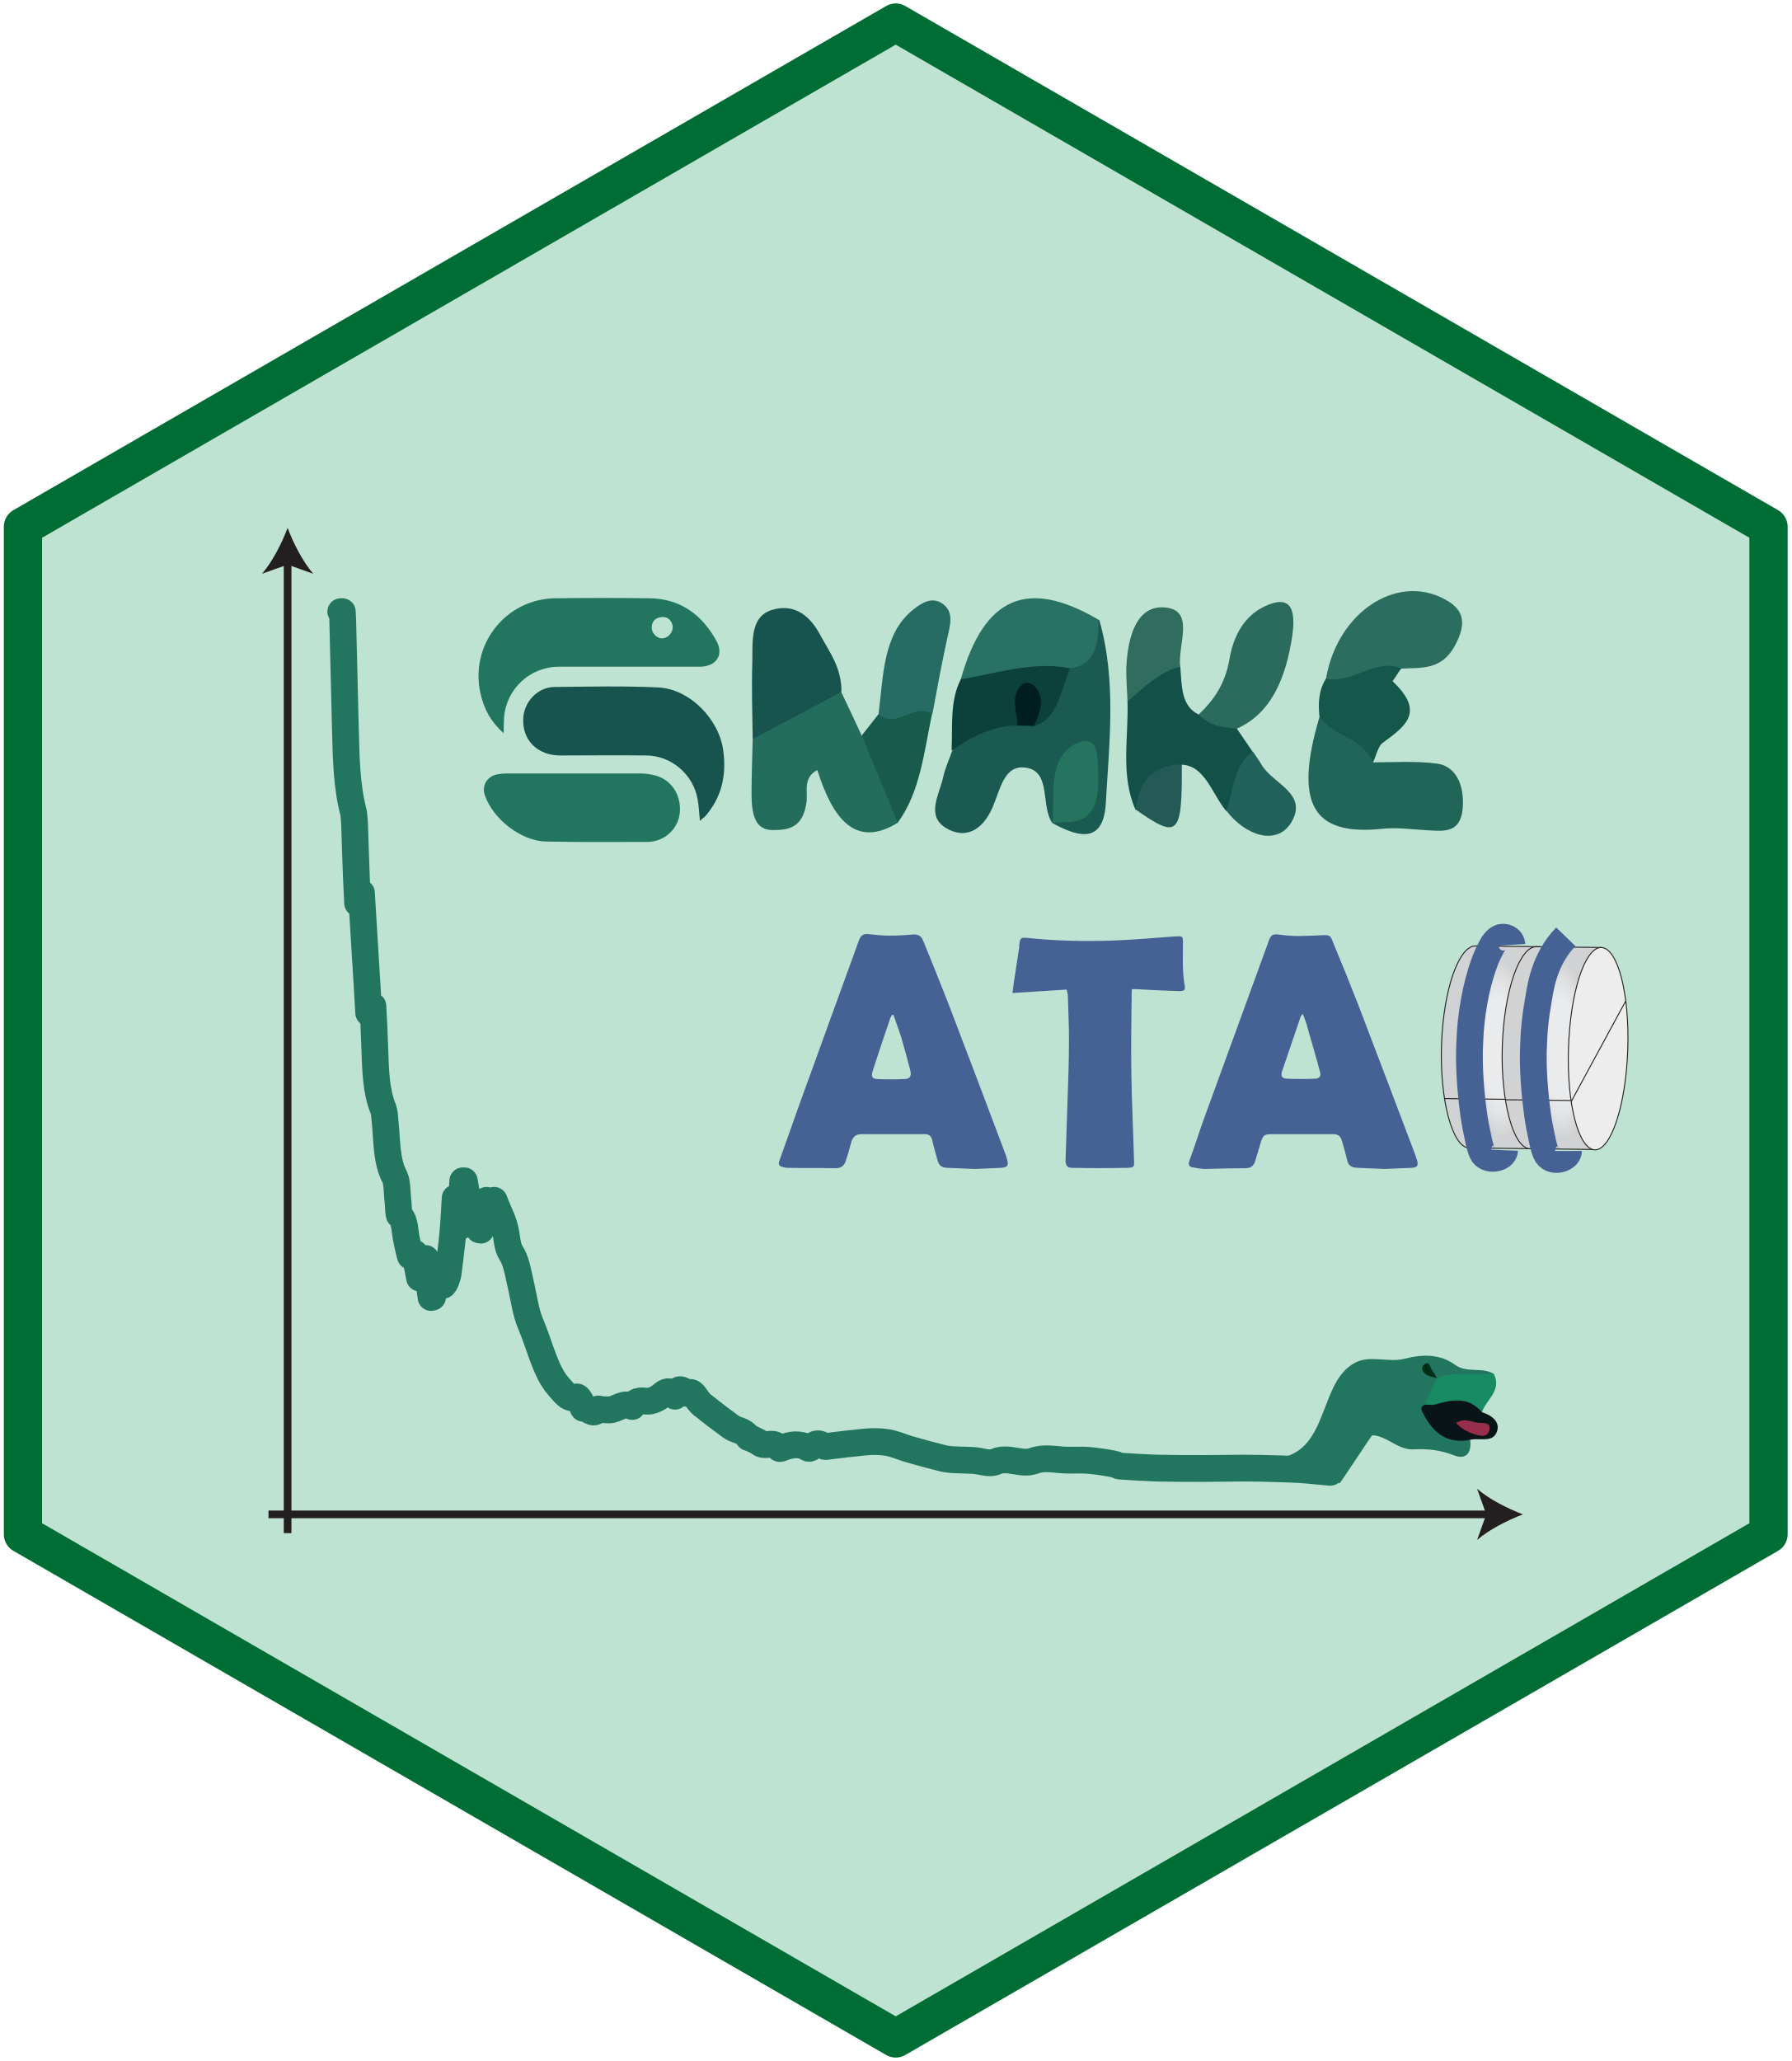
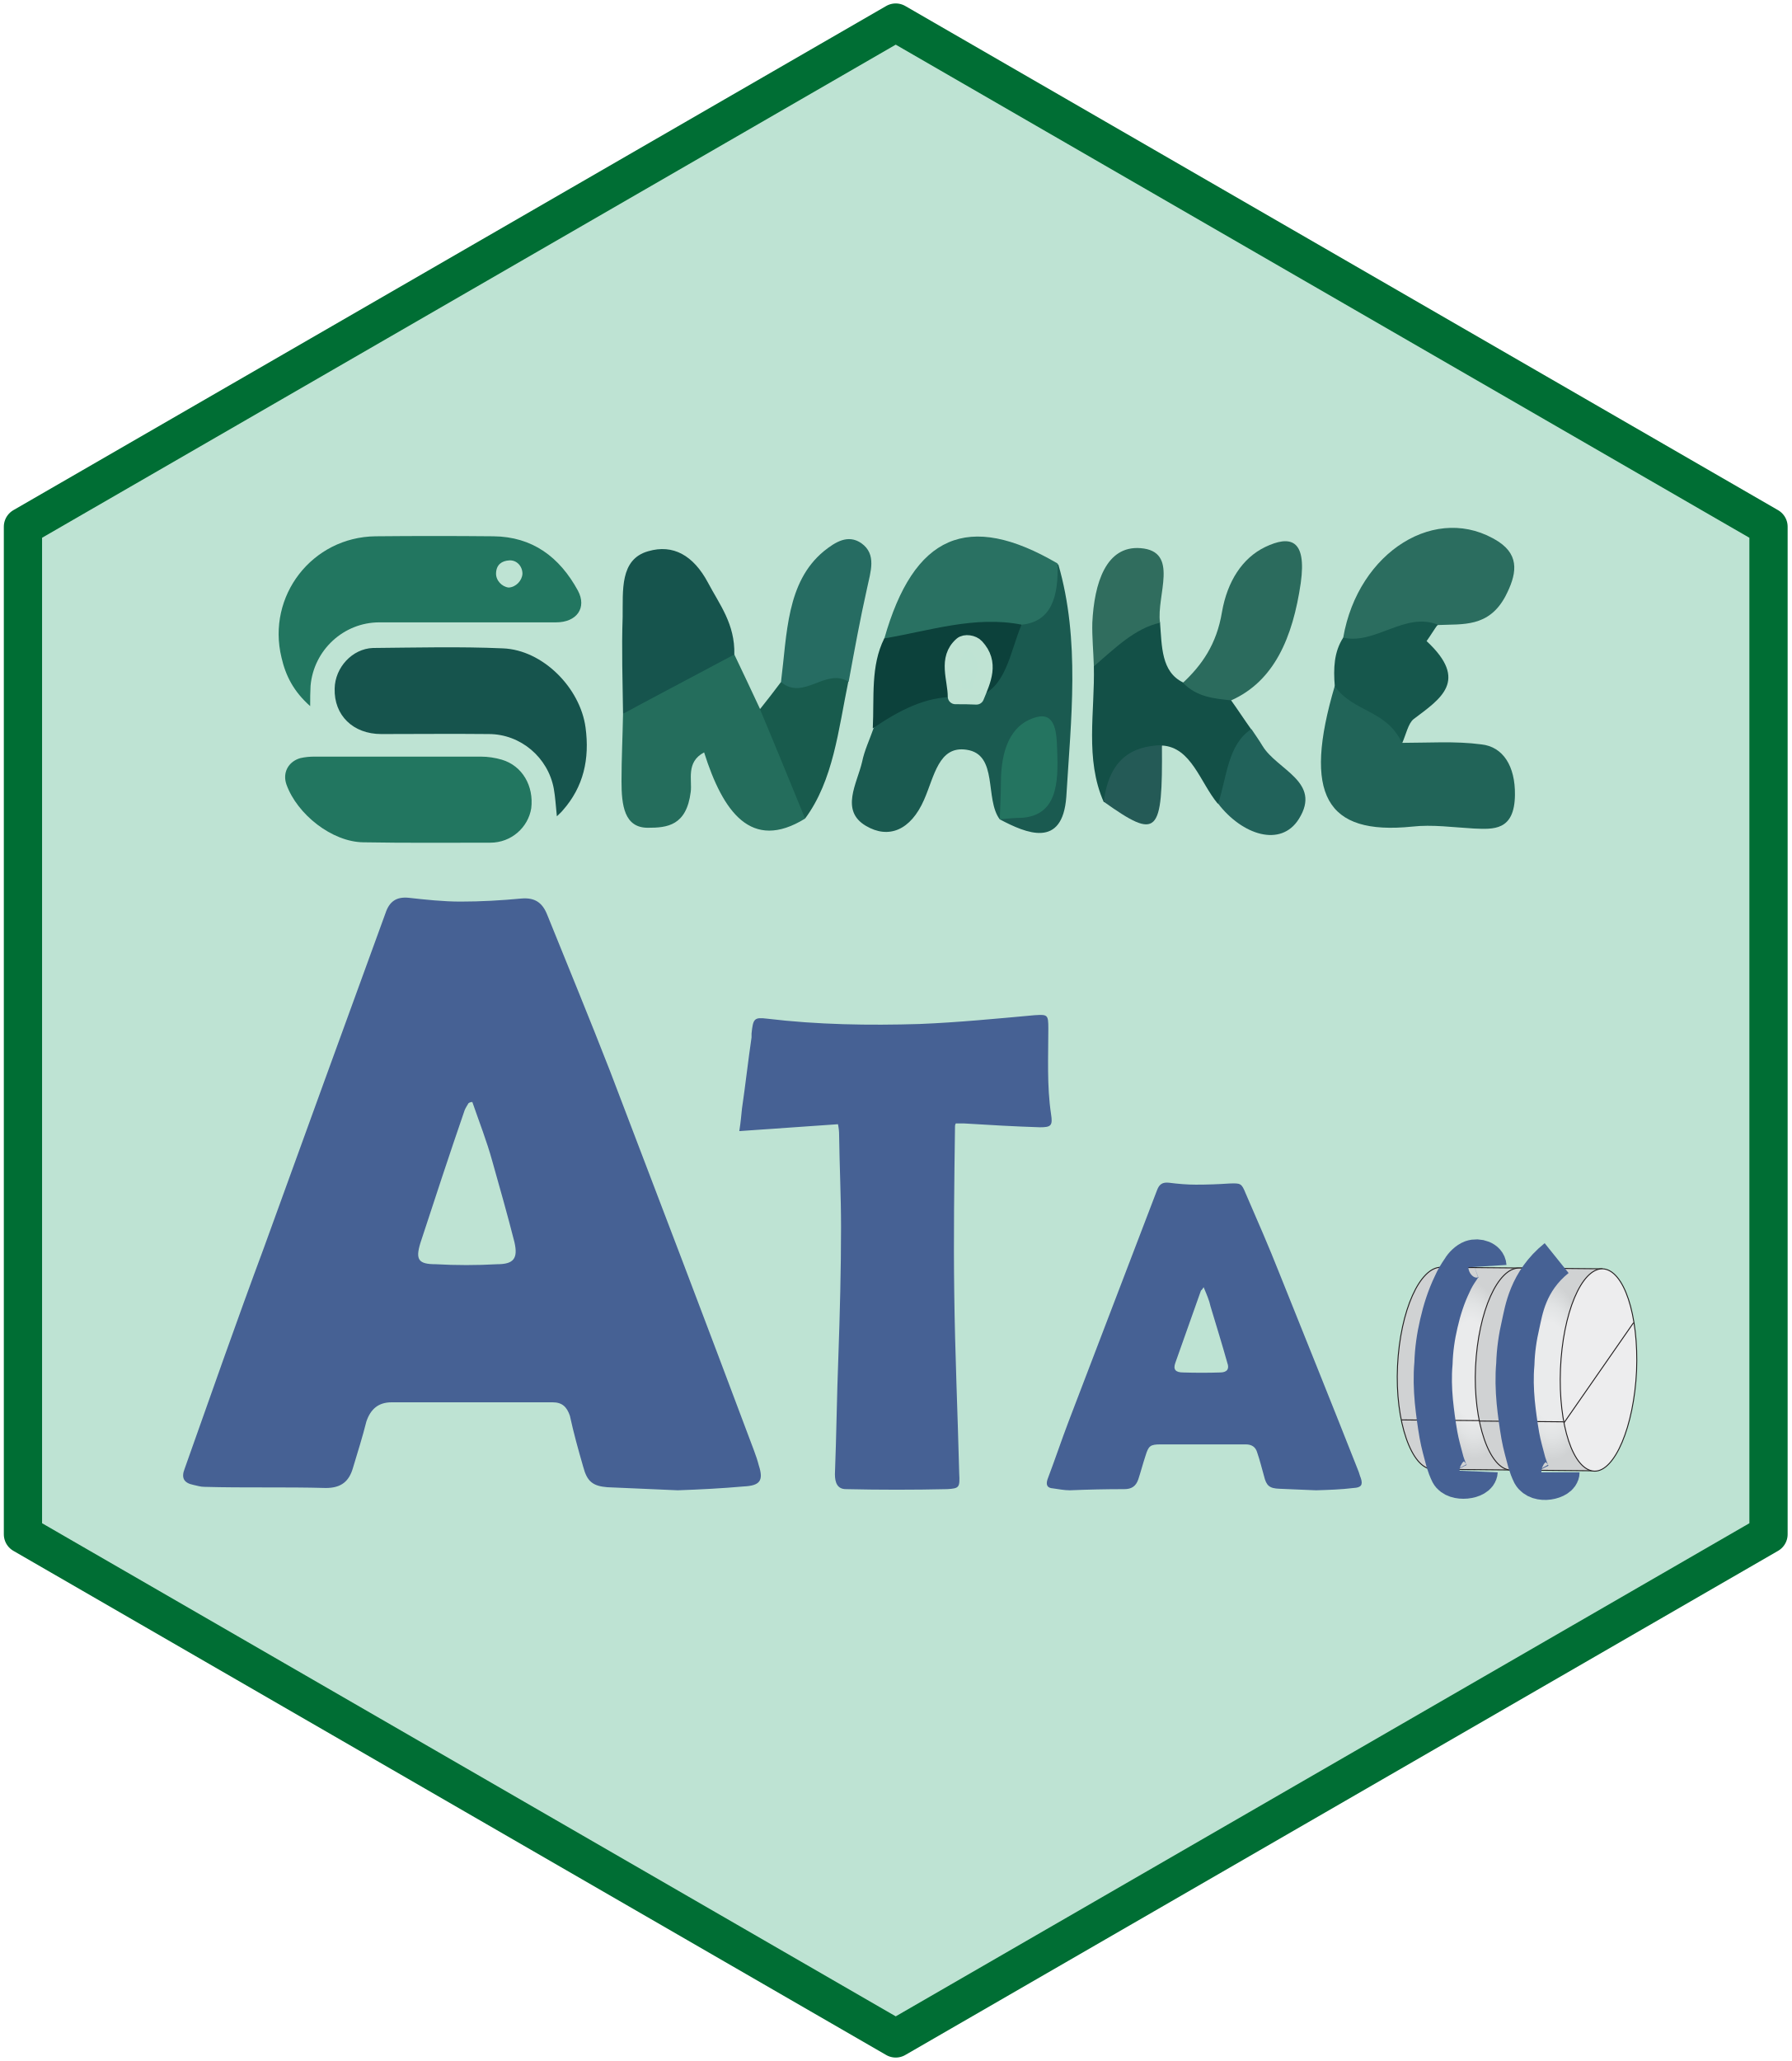
<svg xmlns="http://www.w3.org/2000/svg" version="1.1" id="Layer_1" x="0px" y="0px" viewBox="0 0 468.4 538.8" style="enable-background:new 0 0 468.4 538.8;" xml:space="preserve">
  <style type="text/css">
	.st0{fill:#BEE3D3;stroke:#006E34;stroke-width:10;stroke-linecap:round;stroke-linejoin:round;stroke-miterlimit:10;}
	.st1{fill:#227660;}
	.st2{fill:#16544D;}
	.st3{fill:#1A5A50;}
	.st4{fill:#246D5C;}
	.st5{fill:#216458;}
	.st6{fill:#2B6D5F;}
	.st7{fill:#135047;}
	.st8{fill:#297162;}
	.st9{fill:#2B6B5D;}
	.st10{fill:#266C62;}
	.st11{fill:#16574C;}
	.st12{fill:#0C413B;}
	.st13{fill:#185B4D;}
	.st14{fill:#21625A;}
	.st15{fill:#306D5E;}
	.st16{fill:#245A56;}
	.st17{fill:#247460;}
- 	.st18{fill:#001D20;}
- 	.st19{fill:none;stroke:#227660;stroke-width:7;stroke-linecap:round;stroke-linejoin:round;stroke-miterlimit:10;}
- 	.st20{fill:none;stroke:#231F20;stroke-width:2;stroke-miterlimit:10;}
- 	.st21{fill:#231F20;}
- 	.st22{fill:#188B65;}
- 	.st23{fill:#081418;}
- 	.st24{fill:#002E16;}
- 	.st25{fill:#972E4B;}
- 	.st26{fill:url(#SVGID_1_);stroke:#231F20;stroke-width:0.25;stroke-miterlimit:10;}
- 	.st27{fill:none;stroke:#231F20;stroke-width:0.25;stroke-miterlimit:10;}
- 	.st28{fill:url(#SVGID_2_);stroke:#231F20;stroke-width:0.25;stroke-miterlimit:10;}
- 	.st29{fill:#EDEDEE;stroke:#231F20;stroke-width:0.25;stroke-miterlimit:10;}
- 	.st30{fill:none;stroke:#466194;stroke-width:7;stroke-linejoin:round;stroke-miterlimit:10;}
- 	.st31{fill:url(#SVGID_3_);stroke:#231F20;stroke-width:0.5;stroke-miterlimit:10;}
- 	.st32{fill:url(#SVGID_4_);stroke:#231F20;stroke-width:0.5;stroke-miterlimit:10;}
- 	.st33{fill:#466194;}
+ 	.st18{fill:#BEE3D3;stroke:#BFE3D3;stroke-width:4;stroke-linecap:round;stroke-linejoin:round;stroke-miterlimit:10;}
+ 	.st19{fill:url(#SVGID_1_);stroke:#231F20;stroke-width:0.25;stroke-miterlimit:10;}
+ 	.st20{fill:none;stroke:#231F20;stroke-width:0.25;stroke-miterlimit:10;}
+ 	.st21{fill:url(#SVGID_2_);stroke:#231F20;stroke-width:0.25;stroke-miterlimit:10;}
+ 	.st22{fill:#EDEDEE;stroke:#231F20;stroke-width:0.25;stroke-miterlimit:10;}
+ 	.st23{fill:none;stroke:#466194;stroke-width:10;stroke-linejoin:round;stroke-miterlimit:10;}
+ 	.st24{fill:url(#SVGID_3_);stroke:#231F20;stroke-width:0.5;stroke-miterlimit:10;}
+ 	.st25{fill:url(#SVGID_4_);stroke:#231F20;stroke-width:0.5;stroke-miterlimit:10;}
+ 	.st26{fill:#466194;}
</style>
  <polygon class="st0" points="6,137.7 6,401.1 234.2,532.9 462.4,401.1 462.4,137.7 234.2,5.9 " />
  <g>
    <g>
-       <path class="st1" d="M131.7,191.7c-3.4-3-5.1-6.3-6-10.1c-3.1-12.8,6.4-25.1,19.6-25.2c8.1-0.1,16.3-0.1,24.5,0    c8.1,0.1,13.8,4.3,17.6,11.3c1.9,3.6-0.2,6.6-4.5,6.6c-12.3,0-24.5,0-36.8,0c-7.5,0-13.7,5.8-14.3,13.2    C131.7,188.8,131.7,190.1,131.7,191.7z M175.9,164.1c0-1.6-1.2-2.9-2.7-2.8c-1.6,0.1-2.7,0.9-2.8,2.6c-0.1,1.5,1.2,2.9,2.6,3    C174.5,166.9,175.8,165.6,175.9,164.1z" />
-       <path class="st2" d="M183,214.6c-0.2-2.2-0.3-4-0.6-5.7c-1.2-6.5-6.9-11.4-13.5-11.4c-7.5-0.1-15,0-22.4,0c-5.9,0-9.9-3.9-9.7-9.5    c0.1-4.4,3.7-8.3,8-8.4c9-0.1,18.1-0.3,27.1,0.1c8.3,0.3,16.1,8.2,17.2,16.5c0.9,6.5-0.4,12.3-4.8,17.3    C183.9,213.8,183.5,214.1,183,214.6z" />
-       <path class="st1" d="M150,202.2c5.7,0,11.4,0,17.2,0c1.5,0,3,0.2,4.4,0.6c4.3,1.3,6.7,5.5,6.1,10.1c-0.6,4-4.1,7.2-8.5,7.2    c-8.8,0-17.6,0.1-26.4-0.1c-6.5-0.1-13.8-5.8-16-12c-0.9-2.5,0.4-4.8,2.9-5.5c1-0.2,2-0.3,3-0.3    C138.4,202.2,144.2,202.2,150,202.2z" />
+       <path class="st1" d="M81.1,184.6c-4.3-3.8-6.4-7.9-7.5-12.7c-3.9-16.1,8-31.5,24.6-31.7c10.2-0.1,20.5-0.1,30.8,0    c10.2,0.1,17.3,5.4,22.1,14.2c2.4,4.5-0.3,8.3-5.7,8.3c-15.5,0-30.8,0-46.2,0c-9.4,0-17.2,7.3-18,16.6    C81.1,181,81.1,182.6,81.1,184.6z M136.6,150c0-2-1.5-3.6-3.4-3.5c-2,0.1-3.4,1.1-3.5,3.3c-0.1,1.9,1.5,3.6,3.3,3.8    C134.9,153.5,136.5,151.8,136.6,150z" />
+       <path class="st2" d="M145.6,213.4c-0.3-2.8-0.4-5-0.8-7.2c-1.5-8.2-8.7-14.3-17-14.3c-9.4-0.1-18.8,0-28.1,0    c-7.4,0-12.4-4.9-12.2-11.9c0.1-5.5,4.6-10.4,10-10.6c11.3-0.1,22.7-0.4,34,0.1c10.4,0.4,20.2,10.3,21.6,20.7    c1.1,8.2-0.5,15.5-6,21.7C146.7,212.4,146.2,212.8,145.6,213.4z" />
+       <path class="st1" d="M104.1,197.8c7.2,0,14.3,0,21.6,0c1.9,0,3.8,0.3,5.5,0.8c5.4,1.6,8.4,6.9,7.7,12.7c-0.8,5-5.2,9-10.7,9    c-11.1,0-22.1,0.1-33.2-0.1c-8.2-0.1-17.3-7.3-20.1-15.1c-1.1-3.1,0.5-6,3.6-6.9c1.3-0.3,2.5-0.4,3.8-0.4    C89.5,197.8,96.8,197.8,104.1,197.8z" />
    </g>
    <g>
-       <path class="st3" d="M275.2,215.2c-3.2-4.2-0.2-13.5-6.9-14.5c-5.8-0.9-6.7,5.6-8.8,10.4c-2.8,6.4-7.4,8.2-12.1,5.4    c-5.4-3.2-1.8-8.8-0.8-13.3c0.5-2.4,1.6-4.7,2.4-7c3.3-7,6.6-14.2,14.4-12.2c1.7-0.3,3.3-0.7,5-1.1c4.7-2.6,6.7-8.3,9.3-13.4    c3.2-2.6,5.9-6.1,9.7-7.5c4.6,15.9,2.6,32.4,1.7,48.4C288.3,221.4,280.8,218.2,275.2,215.2c0.8-1,1.6-2,2.4-3    C276.7,213.1,275.9,214.2,275.2,215.2z" />
-       <path class="st4" d="M234.7,215.1c-11.2,6.9-17.1-1.4-21-13.8c-3.8,2-2.5,5.7-2.8,8.2c-0.9,7.1-4.9,7.5-8.9,7.5    c-4.9,0-5.5-4.7-5.5-9.7c0-4.7,0.2-9.3,0.3-14c7.4-15.3,13.3-18.4,23.2-12.3c1.8,3.8,3.6,7.6,5.3,11.3    C234.5,195.6,235.7,204.6,234.7,215.1z" />
-       <path class="st5" d="M359,199.3c5.5,0,11.1-0.4,16.5,0.3c4.5,0.5,7.1,4.5,7,10.5c-0.1,7.6-4.5,7.2-8.5,7    c-4.3-0.2-8.7-0.9-12.9-0.4c-18,1.8-22.8-6.7-16.1-29.3C354.7,181.1,356.9,190.1,359,199.3z" />
-       <path class="st6" d="M346.7,177.4c3.1-18,19.6-28.2,32.3-20c4.6,3,3.7,7.1,1.4,11.4c-3.5,6.5-8.9,5.7-14,6    c-3.7,1.5-7,3.8-10.2,6.6C352.5,184.5,348.1,185.7,346.7,177.4z" />
-       <path class="st7" d="M323.4,190.5c1.4,2,2.7,4,4.1,6c0.1,7-0.1,13.8-6.9,15.5c-3.7-4.4-5.5-11.8-11.6-12.1    c-3.1,5.6-6.4,10.8-12.1,11.8c-4-9-1.8-18.8-2.1-28.3c3-7.2,5.2-16.6,13.8-9.1c0.4,5,0.2,10.3,4.8,12.5    C316.9,187.4,321.1,184.7,323.4,190.5z" />
-       <path class="st2" d="M220,180.9c-7.7,4.1-15.5,8.2-23.2,12.3c-0.1-6.7-0.3-13.4-0.1-20.1c0.1-5.5-0.6-12,5.3-13.7    c5.2-1.5,9.4,0.9,12.4,6.5C216.9,170.5,220.1,174.6,220,180.9z" />
-       <path class="st8" d="M287.2,162c0.2,6.9-1.3,12.1-7.4,12.7c-6,5.3-13.1,6.4-19.8,8.5c-3.5,1.1-8.1,2.3-8.8-5.6    C257.3,156,268.6,151.1,287.2,162z" />
-       <path class="st9" d="M323.4,190.5c-3.5-0.4-7.1-0.6-10-3.7c3.9-3.7,7-8,8.1-14.7c1.1-6.4,4.2-11.2,9-13.5c5.2-2.5,8.7-1.7,7.4,7.5    C336.2,177.5,332.3,186.5,323.4,190.5z" />
-       <path class="st10" d="M229.7,186.7c1.3-10,1.1-20.8,8.9-27.2c2.4-1.9,5-3.6,7.8-1.7c3.3,2.3,1.9,6,1.2,9.4    c-1.4,6.4-2.6,12.9-3.8,19.4C239.1,187.5,234.5,202.3,229.7,186.7z" />
-       <path class="st11" d="M346.7,177.4c6.7,1.5,12.8-5.4,19.7-2.7c-0.8,1.1-1.5,2.3-2.3,3.4c8.9,8.3,2.9,12-2.7,16.2    c-1.1,0.9-1.6,3.3-2.4,5c-3.2-7-10.1-6.4-14-11.9C344.6,183.8,344.8,180.4,346.7,177.4z" />
-       <path class="st12" d="M251.2,177.6c9.5-1.6,18.9-4.8,28.6-2.9c-2.5,5.8-3.2,13.4-9.5,15.1c-1.4-2.1-2.9-1.9-4.4-0.1    c-6.2-0.1-11.7,2.9-17.1,6.5C249.1,189.8,248.3,183.3,251.2,177.6z" />
-       <path class="st13" d="M229.7,186.7c4.7,4,9.3-3,14-0.1c-2.1,10-3.1,20.5-9,28.5c-3.1-7.6-6.2-15.2-9.4-22.8    C226.8,190.4,228.3,188.5,229.7,186.7z" />
-       <path class="st14" d="M320.7,212c1.8-5.6,2-12.3,6.9-15.5c0.8,1.2,1.6,2.3,2.3,3.5c3,5,12.4,7.5,7.6,15.2    C333.7,221.1,325.7,218.5,320.7,212z" />
-       <path class="st15" d="M308.6,174.3c-5.3,1.2-9.5,5.4-13.8,9.1c-0.1-3-0.4-6.1-0.3-9.1c0.4-8.3,2.9-16.1,10-15.5    C312.7,159.4,307.8,168.7,308.6,174.3z" />
-       <path class="st16" d="M296.9,211.6c1.1-9,6-11.6,12.1-11.8C309.1,218.5,308.1,219.5,296.9,211.6z" />
-       <path class="st17" d="M275.2,215.2c0.1-2.5,0.2-5.1,0.2-7.6c0-6.8,1.9-12.2,7.3-13.7c4-1.1,4.3,3.1,4.4,6.8    c0.3,7.1-0.1,13.6-7.3,14.2C278.3,214.9,276.7,215.1,275.2,215.2L275.2,215.2z" />
-       <path class="st18" d="M266,189.7c0-3.7-2.1-7.9,1.3-10.8c0.7-0.6,2.4-0.4,3.1,0.4c3.2,3.4,1.4,7,0,10.5    C268.9,189.7,267.5,189.7,266,189.7z" />
+       <path class="st3" d="M261.4,214.2c-4-5.3-0.3-17-8.7-18.2c-7.3-1.1-8.4,7-11.1,13.1c-3.5,8-9.3,10.3-15.2,6.8    c-6.8-4-2.3-11.1-1-16.7c0.6-3,2-5.9,3-8.8c4.1-8.8,8.3-17.8,18.1-15.3c2.1-0.4,4.1-0.9,6.3-1.4c5.9-3.3,8.4-10.4,11.7-16.8    c4-3.3,7.4-7.7,12.2-9.4c5.8,20,3.3,40.7,2.1,60.8C277.8,221.9,268.4,217.9,261.4,214.2c1-1.3,2-2.5,3-3.8    C263.3,211.5,262.3,212.9,261.4,214.2z" />
+       <path class="st4" d="M210.5,214c-14.1,8.7-21.5-1.8-26.4-17.3c-4.8,2.5-3.1,7.2-3.5,10.3c-1.1,8.9-6.2,9.4-11.2,9.4    c-6.2,0-6.9-5.9-6.9-12.2c0-5.9,0.3-11.7,0.4-17.6c9.3-19.2,16.7-23.1,29.1-15.5c2.3,4.8,4.5,9.5,6.7,14.2    C210.2,189.5,211.8,200.8,210.5,214z" />
+       <path class="st5" d="M366.6,194.2c6.9,0,13.9-0.5,20.7,0.4c5.7,0.6,8.9,5.7,8.8,13.2c-0.1,9.5-5.7,9-10.7,8.8    c-5.4-0.3-10.9-1.1-16.2-0.5c-22.6,2.3-28.6-8.4-20.2-36.8C361.2,171.3,364,182.6,366.6,194.2z" />
+       <path class="st6" d="M351.2,166.7c3.9-22.6,24.6-35.4,40.6-25.1c5.8,3.8,4.6,8.9,1.8,14.3c-4.4,8.2-11.2,7.2-17.6,7.5    c-4.6,1.9-8.8,4.8-12.8,8.3C358.5,175.6,353,177.1,351.2,166.7z" />
+       <path class="st7" d="M321.9,183.1c1.8,2.5,3.4,5,5.2,7.5c0.1,8.8-0.1,17.3-8.7,19.5c-4.6-5.5-6.9-14.8-14.6-15.2    c-3.9,7-8,13.6-15.2,14.8c-5-11.3-2.3-23.6-2.6-35.6c3.8-9,6.5-20.9,17.3-11.4c0.5,6.3,0.3,12.9,6,15.7    C313.8,179.2,319,175.8,321.9,183.1z" />
+       <path class="st2" d="M192,171.1c-9.7,5.2-19.5,10.3-29.1,15.5c-0.1-8.4-0.4-16.8-0.1-25.3c0.1-6.9-0.8-15.1,6.7-17.2    c6.5-1.9,11.8,1.1,15.6,8.2C188.1,158,192.2,163.1,192,171.1z" />
+       <path class="st8" d="M276.5,147.3c0.3,8.7-1.6,15.2-9.3,16c-7.5,6.7-16.5,8-24.9,10.7c-4.4,1.4-10.2,2.9-11.1-7    C238.9,139.8,253.1,133.6,276.5,147.3z" />
+       <path class="st9" d="M321.9,183.1c-4.4-0.5-8.9-0.8-12.6-4.6c4.9-4.6,8.8-10,10.2-18.5c1.4-8,5.3-14.1,11.3-17    c6.5-3.1,10.9-2.1,9.3,9.4C338,166.8,333.1,178.1,321.9,183.1z" />
+       <path class="st10" d="M204.2,178.3c1.6-12.6,1.4-26.1,11.2-34.2c3-2.4,6.3-4.5,9.8-2.1c4.1,2.9,2.4,7.5,1.5,11.8    c-1.8,8-3.3,16.2-4.8,24.4C216,179.4,210.2,197.9,204.2,178.3z" />
+       <path class="st11" d="M351.2,166.7c8.4,1.9,16.1-6.8,24.7-3.4c-1,1.4-1.9,2.9-2.9,4.3c11.2,10.4,3.6,15.1-3.4,20.4    c-1.4,1.1-2,4.1-3,6.3c-4-8.8-12.7-8-17.6-14.9C348.6,174.7,348.8,170.4,351.2,166.7z" />
+       <path class="st12" d="M231.2,166.9c11.9-2,23.7-6,35.9-3.6c-3.1,7.3-4,16.8-11.9,19c-1.8-2.6-3.6-2.4-5.5-0.1    c-7.8-0.1-14.7,3.6-21.5,8.2C228.6,182.2,227.6,174.1,231.2,166.9z" />
+       <path class="st13" d="M204.2,178.3c5.9,5,11.7-3.8,17.6-0.1c-2.6,12.6-3.9,25.8-11.3,35.8c-3.9-9.5-7.8-19.1-11.8-28.6    C200.6,183,202.5,180.6,204.2,178.3z" />
+       <path class="st14" d="M318.5,210.1c2.3-7,2.5-15.5,8.7-19.5c1,1.5,2,2.9,2.9,4.4c3.8,6.3,15.6,9.4,9.5,19.1    C334.9,221.6,324.8,218.3,318.5,210.1z" />
+       <path class="st15" d="M303.3,162.8c-6.7,1.5-11.9,6.8-17.3,11.4c-0.1-3.8-0.5-7.7-0.4-11.4c0.5-10.4,3.6-20.2,12.6-19.5    C308.5,144.1,302.3,155.7,303.3,162.8z" />
+       <path class="st16" d="M288.6,209.6c1.4-11.3,7.5-14.6,15.2-14.8C304,218.3,302.7,219.6,288.6,209.6z" />
+       <path class="st17" d="M261.4,214.2c0.1-3.1,0.3-6.4,0.3-9.5c0-8.5,2.4-15.3,9.2-17.2c5-1.4,5.4,3.9,5.5,8.5    c0.4,8.9-0.1,17.1-9.2,17.8C265.3,213.8,263.3,214,261.4,214.2L261.4,214.2z" />
+       <path class="st18" d="M249.8,182.1c0-4.6-2.6-9.9,1.6-13.6c0.9-0.8,3-0.5,3.9,0.5c4,4.3,1.8,8.8,0,13.2    C253.5,182.1,251.7,182.1,249.8,182.1z" />
    </g>
  </g>
  <g>
    <g>
+       <radialGradient id="SVGID_1_" cx="-231.817" cy="556.067" r="23.277" gradientTransform="matrix(-3.365337e-02 -0.9997 0.4489 -9.181004e-03 127.3926 131.479)" gradientUnits="userSpaceOnUse">
+         <stop offset="0.549" style="stop-color:#EAEBEC" />
+         <stop offset="0.751" style="stop-color:#E1E3E4" />
+         <stop offset="1" style="stop-color:#D0D2D3" />
+       </radialGradient>
+       <path class="st19" d="M396.4,384.3l-21.8-0.2l0,0c-5.5-0.1-9.9-12.4-9.2-27s5.9-25.9,11.4-25.8l0,0l21.8,0.2" />
+       <line class="st20" x1="388.4" y1="371.4" x2="366.4" y2="371.2" />
+       <radialGradient id="SVGID_2_" cx="-246.989" cy="551.288" r="23.277" gradientTransform="matrix(-3.365337e-02 -0.9997 0.4489 -9.181004e-03 149.432 116.5401)" gradientUnits="userSpaceOnUse">
+         <stop offset="0.549" style="stop-color:#EAEBEC" />
+         <stop offset="0.751" style="stop-color:#E1E3E4" />
+         <stop offset="1" style="stop-color:#D0D2D3" />
+       </radialGradient>
+       <path class="st21" d="M416.8,384.5l-21.8-0.2l0,0c-5.5-0.1-9.9-12.4-9.2-27s5.9-25.9,11.4-25.8l0,0l21.8,0.2" />
+       <line class="st20" x1="408.8" y1="371.7" x2="386.8" y2="371.5" />
+       <path class="st22" d="M427.9,358.4c0.6-14.6-3.3-26.5-8.9-26.7c-5.5-0.1-10.4,11.6-11,26.2c-0.6,14.6,3.3,26.5,8.9,26.7    C422.2,384.7,427.2,373,427.9,358.4z" />
+       <line class="st20" x1="427.1" y1="345.8" x2="408.9" y2="372" />
+       <path class="st23" d="M408,384.9c0,2.1-5.9,3.5-7.6,0.5c-0.5-1-0.9-2.1-1.2-3.1c-0.6-2.3-1.3-4.7-1.7-7c-0.5-2.9-0.9-5.8-1.2-8.8    c-0.3-3.3-0.4-6.6-0.1-9.9c0.1-3.5,0.6-7,1.4-10.4c0.8-3.5,1.8-11.2,9.4-17.3" />
+       <path class="st23" d="M386.6,384.7c-0.1,2.3-6.2,3.1-7.6,0.5c-0.5-1-0.9-2.1-1.2-3.1c-0.6-2.3-1.3-4.7-1.7-7    c-0.5-2.9-0.9-5.8-1.2-8.8c-0.3-3.3-0.4-6.6-0.1-9.9c0.1-3.5,0.6-7,1.4-10.4c0.8-3.5,1.9-7,3.5-10.3c0.6-1.4,1.4-2.7,2.3-4    c0.5-0.9,1.7-2.1,2.8-2.5c1.7-0.6,4,0.2,4.1,1.8" />
+       <radialGradient id="SVGID_3_" cx="-222.449" cy="535.598" r="0" gradientTransform="matrix(-3.365337e-02 -0.9997 0.4489 -9.181004e-03 132.7443 162.9733)" gradientUnits="userSpaceOnUse">
+         <stop offset="0.549" style="stop-color:#EAEBEC" />
+         <stop offset="0.751" style="stop-color:#E1E3E4" />
+         <stop offset="1" style="stop-color:#D0D2D3" />
+       </radialGradient>
+       <path class="st24" d="M380.7,380.4" />
+       <radialGradient id="SVGID_4_" cx="-230.345" cy="533.253" r="0" gradientTransform="matrix(-3.365337e-02 -0.9997 0.4489 -9.181004e-03 144.1797 155.1578)" gradientUnits="userSpaceOnUse">
+         <stop offset="0.549" style="stop-color:#EAEBEC" />
+         <stop offset="0.751" style="stop-color:#E1E3E4" />
+         <stop offset="1" style="stop-color:#D0D2D3" />
+       </radialGradient>
+       <path class="st25" d="M391.3,380.5" />
+     </g>
+     <g>
      <g>
-         <path class="st19" d="M89.1,159.9c0.1,0,0.2,0,0.4,0c0,0.6,0.1,1.2,0.1,1.8c0.2,9.6,0.5,19.1,0.7,28.7c0.2,7.5,0.3,15,2.1,21.9     c0.2,0.9,0.2,2,0.3,3c0.1,3,0.2,6,0.3,9.1c0.1,3.7,0.3,7.5,0.5,11.7c0.4-1.2,0.6-2,0.8-2.8c0.1,0,0.2,0.1,0.2,0.1     c0.6,10.4,1.3,20.7,1.9,31.4c0.4-0.7,0.7-1.1,1.1-1.8c0.2,4,0.4,7.6,0.5,11.3c0.2,5.5,0.3,11,2.2,15.6c0.3,0.8,0.4,2.2,0.5,3.4     c0.5,5,0.3,10.3,2.5,14.4c0.7,1.3,0.6,4.5,0.9,6.8c0.1,1.2,0.1,3.1,0.4,3.3c1.5,1.3,1.3,4.2,1.8,6.3c0.3,1.4,0.6,2.9,1,4.3     c0.4-0.3,0.7-0.6,1.1-0.8c0.5,2.3,0.9,4.4,1.3,6.5c0.1-0.1,0.3-0.1,0.4-0.2c0.4-1.5,0.7-2.9,1.2-4.9c0.5,3.8,1,7,1.4,10.2     c0.1,0,0.3-0.1,0.4-0.1c0.3-2.2,0.6-4.4,1-7.2c0.4,1.2,0.6,1.8,0.8,2.5c0.6,2.1,1,2.2,1.8,0.2c0.2-0.6,0.4-1.2,0.5-1.9     c0.4-3.5,0.9-6.9,1.2-10.4c0.3-3,0.4-6,0.6-9.1c0.1,0,0.2,0,0.3,0c0.2,2.5,0.5,5.1,0.7,7.6c0.1,0,0.1-0.1,0.2-0.1     c0.3-4,0.5-8,0.8-12c0.1,0,0.3,0,0.4,0c0.6,3.4,1.2,6.8,1.8,10.5c0.3-1.6,0.6-2.8,0.9-4.1c0.1,0,0.2,0,0.3,0     c0.3,2.1,0.6,4.3,0.9,6.4c0.1,0,0.3,0.1,0.4,0.1c0.5-2.5,0.9-4.9,1.5-7.8c0.4,1.4,0.7,2.4,1,3.5c0.3-1.2,0.6-2.2,1-3.5     c1.2,3.3,2.7,5.5,3.2,9.3c0.2,1.6,0.5,3.4,1.2,4.4c1.3,2,1.8,4.8,2.4,7.6c0.9,3.7,1.4,7.9,2.7,10.9c2.4,5.6,3.9,12.6,7.3,16.4     c1.5,1.7,2.9,3.8,4.8,2.8c0.3-0.1,0.7,0.6,1,1.1c0.3,0.6,0.6,2,0.8,1.9c1.2-0.3,2.4,2.1,3.7,0.2c0.2-0.2,0.5,0.1,0.8,0.1     c0.7,0,1.4,0.1,2.2,0.1c2-0.1,3.9-2.2,6-0.9c1.3-2.1,2.8-1.3,4.3-1.4c1.2-0.1,2.6-0.8,3.7-1.8c1.3-1.1,2.2-0.8,3.2,0.5     c0.7-2.1,1.5-2,2.5-1.1c0.3,0.3,0.7,0.5,0.9,0.3c0.9-0.6,1.5,0.3,2.2,1.3c0.6,0.9,1.3,1.7,2.1,2.2c2.2,1.8,4.5,3.5,6.8,5.2     c1.5,1.2,3.3,0.8,4.7,2.9c0,0.1,0.2,0,0.2,0c0.8,0.4,1.5,0.7,2.3,1.1c0.3,0.2,0.6,0.5,0.9,0.6c1.5,0.6,3.2-0.8,4.6,1.1     c0.2,0.2,0.6,0,0.8-0.1c2.2-0.8,4.4-1.3,6.6,0c0.3,0.2,0.7,0.2,1-0.1c1.1-1.2,2.1-1.2,3.2-0.4c0.3,0.2,0.7,0.2,1.1,0.1     c3.2-0.4,6.4-0.8,9.6-1.1c2-0.2,4-0.2,5.9,0.1c1.9,0.3,3.7,1.1,5.6,1.7c2.8,0.8,5.7,1.6,8.5,2.3c1,0.3,2,0.4,3,0.5     c1.8,0.1,3.7,0.1,5.5,0.2c2,0.1,4,1.1,5.9,0.3c3.3-1.4,6.6,1,9.9-0.2c2.7-1,5.5-0.3,8.2-0.2c2.1,0.1,4.2-0.1,6.3,0.1     c2.1,0.2,4.2,0.5,6.3,0.9c0.7,0.1,1.3,0.6,2,0.6c3.1,0.2,6.3,0.4,9.4,0.5c4,0.1,8,0.1,12,0.1c3.6,0,7.2-0.1,10.7-0.1     c3.3,0,6.6,0.1,9.9,0.2c2.1,0.1,4.1,0.1,6.2,0.3c2.2,0.2,4.3,0.4,6.5,0.6" />
+         <path class="st26" d="M344.1,389.6c-3.3-0.1-6.5-0.3-9.6-0.4c-2.6-0.1-3.4-0.8-4-3.3c-0.6-2.1-1.1-4.2-1.8-6.2     c-0.4-1.4-1.4-2.1-3-2.1c-7.4,0-14.7,0-22.2,0c-2.8,0-3.2,0.4-4,3c-0.7,2.1-1.2,4.1-1.9,6.2c-0.6,1.7-1.7,2.5-3.6,2.5     c-4.8,0-9.5,0.1-14.3,0.3c-1.5,0-2.9-0.3-4.4-0.5c-1.5-0.1-1.9-0.9-1.4-2.4c1.9-5,3.6-10.1,5.5-15.1     c7.7-20.2,15.4-40.2,23.1-60.4c0.6-1.6,1.4-2.2,3.2-2c2.3,0.3,4.7,0.5,7,0.5c2.9,0,5.8-0.1,8.7-0.3c3-0.1,3.2-0.1,4.3,2.6     c3,6.9,6.1,14,8.9,21.1c6.9,17.2,13.8,34.3,20.5,51.3c0.3,0.7,0.4,1.3,0.7,2c0.6,1.8,0.1,2.5-1.9,2.6     C350.7,389.4,347.4,389.5,344.1,389.6z M314.7,336.5c-0.4,0.7-0.6,0.8-0.7,0.9c-2.2,6.3-4.5,12.6-6.7,18.9     c-0.6,1.7,0,2.5,2.1,2.5c3.2,0.1,6.5,0.1,9.6,0c1.8,0,2.5-0.9,1.9-2.5c-1.4-5-2.9-9.8-4.4-14.8     C316.2,340,315.5,338.4,314.7,336.5z" />
+         <path class="st26" d="M177.2,389.6c-6-0.3-12.4-0.5-18.4-0.8c-3.8-0.3-5.3-1.5-6.3-5.3c-1.3-4.5-2.5-8.8-3.5-13.4     c-0.8-2.3-2-3.5-4.5-3.5c-14.1,0-28,0-42.1,0c-3.5,0-5.5,1.8-6.6,5c-1,4-2.3,8.1-3.5,12.1c-1,3.5-3,5.3-7.1,5.3     c-10.6-0.3-21.2,0-31.8-0.3c-1,0-1.8-0.3-2.8-0.5c-2.5-0.5-3.3-1.8-2.3-4.3c6.8-19.2,13.6-38.6,20.7-57.7     c10.6-29.2,21.2-58.5,31.8-87.5c1-3,2.8-4.3,6-4c4.5,0.5,9.1,1,13.6,1c5.3,0,10.6-0.3,15.9-0.8c3.5-0.3,5.5,1,6.8,4.3     c5.5,13.6,11.1,27.2,16.4,40.8c12.6,33,25.2,66,37.6,99.1c0.5,1.3,1,2.8,1.3,4c1.3,4,0.3,5.3-4,5.5     C188.8,389.1,183,389.4,177.2,389.6z M123.5,288.1c-0.3,0-0.5,0-1,0.3c-0.3,0.5-0.8,1.3-1,1.8c-4,11.6-7.8,23.2-11.6,34.8     c-1.3,4.3-0.5,5.5,4,5.5c5.3,0.3,10.8,0.3,16.1,0c4.3,0,5.5-1.5,4.5-5.8c-1.8-7.1-3.8-14.1-5.8-21.2     C127.3,298.4,125.3,293.3,123.5,288.1z" />
+         <path class="st26" d="M219.1,293.9c-8.5,0.6-16.9,1.2-25.8,1.8c0.4-2.5,0.5-4.1,0.7-5.9c0.9-6.1,1.6-12.5,2.5-18.6     c0-0.4,0-0.6,0-1c0.4-3.9,0.7-4.3,4-3.9c13.3,1.6,26.7,1.8,39.9,1.4c10-0.4,20.2-1.4,30.1-2.3c3.4-0.2,3.6-0.2,3.6,3.5     c0,7.4-0.4,14.9,0.7,22.3c0.5,3.1,0,3.5-2.9,3.5c-6.5-0.2-13.3-0.6-19.8-1c-0.7,0-1.5,0-2.2,0c-0.2,0.4-0.2,0.6-0.2,0.8     c-0.2,14.5-0.4,29.1-0.2,43.6c0.2,15.8,0.9,31.3,1.3,47.1c0.2,3.7,0,3.9-3.1,4.1c-8.9,0.2-17.6,0.2-26.5,0     c-2.2,0-2.9-1.6-2.9-3.9c0.4-10.2,0.5-20.5,0.9-30.7c0.4-11.3,0.7-22.7,0.7-34c0-8-0.4-16-0.5-23.9     C219.4,295.7,219.3,294.9,219.1,293.9z" />
      </g>
-       <g>
-         <g>
-           <line class="st20" x1="75.2" y1="146.5" x2="75.2" y2="400.8" />
-           <g>
-             <path class="st21" d="M75.2,138c-1.5,4-4,8.9-6.7,12l6.7-2.4l6.7,2.4C79.2,146.9,76.7,142,75.2,138z" />
-           </g>
-         </g>
-       </g>
-       <g>
-         <g>
-           <line class="st20" x1="389.7" y1="395.9" x2="70.2" y2="395.9" />
-           <g>
-             <path class="st21" d="M398.2,395.9c-4-1.5-8.9-4-12-6.7l2.4,6.7l-2.4,6.7C389.3,399.9,394.2,397.4,398.2,395.9z" />
-           </g>
-         </g>
-       </g>
-     </g>
-     <path class="st1" d="M334.9,381.1c12.7-2.4,9.9-20,19.5-24.9c3.9-2,8.6,0.1,12.9-1c4.7-1.2,9.2-1.3,13.3,1.7c3,2.1,7,0.4,10,2.3   c-1.5,2.8-4.3,2.1-6.6,2.3c-2.1,0.2-4.3,0.2-6.4,0.2c-0.2,0.1-0.4,0.2-0.6,0.3c0,2.1-1.9,3.4-2,5.5c0.5,4.1,2.8,6.4,6.8,7.1   c1.1,0.2,2.3,0.3,2.6,1.7c0.4,3.4-0.9,5.5-4.4,4.1c-3.4-1.3-6.7-1.7-10.2-1.5c-4.3,0.3-7-3.5-11-3.7c-0.4,0.3-8.2,12.4-8.6,12.6" />
-     <path class="st22" d="M375.7,360.2c4.9-1.6,9.9-0.9,14.9-1c2.1,4.3-1.9,6.6-3.1,9.9c-0.1,0.2-0.1,0.4-0.2,0.4   c-4.9-0.9-10.2,1.2-14.7-2.4C373.7,364.9,374.7,362.6,375.7,360.2L375.7,360.2z" />
-     <path class="st23" d="M372.7,367.2c0.8,0,1.7,0.2,2.4,0c4.5-1.3,8.8-2.2,12.4,2c2.4,0.7,4.6,2.4,4,4.7c-0.9,3.5-4.6,1.9-7.1,2.5   c-6,1.2-9.7-1.8-12.3-6.9C371.6,368.5,371.2,367.7,372.7,367.2z" />
-     <path class="st24" d="M375.7,360.3c-0.9-0.3-1.9-0.4-2.7-0.9c-0.9-0.5-1.6-1.7-0.8-2.5c1.5-1.4,1.7,0.4,2.2,1.3   C374.9,358.8,375.3,359.5,375.7,360.3C375.7,360.2,375.7,360.3,375.7,360.3z" />
-     <path class="st25" d="M380.7,372c2.4-1.5,4.3-0.1,6.2,0c1.3,0,3-0.1,2.5,2c-0.5,1.8-2.2,1.4-3.3,1.1   C384.2,374.6,382.4,373.8,380.7,372z" />
-   </g>
-   <g>
-     <radialGradient id="SVGID_1_" cx="67.661" cy="283.954" r="23.277" gradientTransform="matrix(-2.623144e-02 -0.9997 -0.3499 9.181004e-03 493.1666 339.1171)" gradientUnits="userSpaceOnUse">
-       <stop offset="0.549" style="stop-color:#EAEBEC" />
-       <stop offset="0.751" style="stop-color:#E1E3E4" />
-       <stop offset="1" style="stop-color:#D0D2D3" />
-     </radialGradient>
-     <path class="st26" d="M401.1,300.3l-17-0.2l0,0c-4.3-0.1-7.7-12.4-7.2-27s4.6-25.9,8.9-25.8l0,0l17,0.2" />
-     <line class="st27" x1="394.8" y1="287.4" x2="377.7" y2="287.2" />
-     <radialGradient id="SVGID_2_" cx="52.489" cy="288.733" r="23.277" gradientTransform="matrix(-2.623144e-02 -0.9997 -0.3499 9.181004e-03 510.3454 324.1782)" gradientUnits="userSpaceOnUse">
-       <stop offset="0.549" style="stop-color:#EAEBEC" />
-       <stop offset="0.751" style="stop-color:#E1E3E4" />
-       <stop offset="1" style="stop-color:#D0D2D3" />
-     </radialGradient>
-     <path class="st28" d="M417,300.5l-17-0.2l0,0c-4.3-0.1-7.7-12.4-7.2-27s4.6-25.9,8.9-25.8l0,0l17,0.2" />
-     <line class="st27" x1="410.7" y1="287.7" x2="393.6" y2="287.5" />
-     <path class="st29" d="M425.6,274.4c0.5-14.6-2.6-26.5-6.9-26.7c-4.3-0.1-8.1,11.6-8.6,26.2s2.6,26.5,6.9,26.7   C421.2,300.7,425.1,289,425.6,274.4z" />
-     <line class="st27" x1="425" y1="261.8" x2="410.8" y2="288" />
-     <path class="st30" d="M410.1,300.9c0,2.1-4.6,3.5-5.9,0.5c-0.4-1-0.7-2.1-0.9-3.1c-0.5-2.3-1-4.7-1.3-7c-0.4-2.9-0.7-5.8-0.9-8.8   c-0.2-3.3-0.3-6.6-0.1-9.9c0.1-3.5,0.5-7,1.1-10.4c0.6-3.5,1.4-11.2,7.3-17.3" />
-     <path class="st30" d="M393.4,300.7c-0.1,2.3-4.8,3.1-5.9,0.5c-0.4-1-0.7-2.1-0.9-3.1c-0.5-2.3-1-4.7-1.3-7   c-0.4-2.9-0.7-5.8-0.9-8.8c-0.2-3.3-0.3-6.6-0.1-9.9c0.1-3.5,0.5-7,1.1-10.4c0.6-3.5,1.5-7,2.7-10.3c0.5-1.4,1.1-2.7,1.8-4   c0.4-0.9,1.3-2.1,2.2-2.5c1.3-0.6,3.1,0.2,3.2,1.8" />
-     <radialGradient id="SVGID_3_" cx="77.029" cy="304.422" r="0" gradientTransform="matrix(-2.623144e-02 -0.9997 -0.3499 9.181004e-03 497.338 370.6113)" gradientUnits="userSpaceOnUse">
-       <stop offset="0.549" style="stop-color:#EAEBEC" />
-       <stop offset="0.751" style="stop-color:#E1E3E4" />
-       <stop offset="1" style="stop-color:#D0D2D3" />
-     </radialGradient>
-     <path class="st31" d="M388.8,296.4" />
-     <radialGradient id="SVGID_4_" cx="69.133" cy="306.768" r="0" gradientTransform="matrix(-2.623144e-02 -0.9997 -0.3499 9.181004e-03 506.2515 362.7958)" gradientUnits="userSpaceOnUse">
-       <stop offset="0.549" style="stop-color:#EAEBEC" />
-       <stop offset="0.751" style="stop-color:#E1E3E4" />
-       <stop offset="1" style="stop-color:#D0D2D3" />
-     </radialGradient>
-     <path class="st32" d="M397.1,296.5" />
-   </g>
-   <g>
-     <g>
-       <path class="st33" d="M362,305.6c-2.4-0.1-4.7-0.2-7-0.3c-1.9-0.1-2.5-0.6-2.9-2.5c-0.4-1.6-0.8-3.2-1.3-4.7    c-0.3-1.1-1-1.6-2.2-1.6c-5.4,0-10.7,0-16.1,0c-2,0-2.3,0.3-2.9,2.3c-0.5,1.6-0.9,3.1-1.4,4.7c-0.4,1.3-1.2,1.9-2.6,1.9    c-3.5,0-6.9,0.1-10.4,0.2c-1.1,0-2.1-0.2-3.2-0.4c-1.1-0.1-1.4-0.7-1-1.8c1.4-3.8,2.6-7.7,4-11.5c5.6-15.4,11.2-30.7,16.8-46.1    c0.4-1.2,1-1.7,2.3-1.5c1.7,0.2,3.4,0.4,5.1,0.4c2.1,0,4.2-0.1,6.3-0.2c2.2-0.1,2.3-0.1,3.1,2c2.2,5.3,4.4,10.7,6.5,16.1    c5,13.1,10,26.2,14.9,39.2c0.2,0.5,0.3,1,0.5,1.5c0.4,1.4,0.1,1.9-1.4,2C366.8,305.4,364.4,305.5,362,305.6z M340.6,265    c-0.3,0.5-0.4,0.6-0.5,0.7c-1.6,4.8-3.3,9.6-4.9,14.4c-0.4,1.3,0,1.9,1.5,1.9c2.3,0.1,4.7,0.1,7,0c1.3,0,1.8-0.7,1.4-1.9    c-1-3.8-2.1-7.5-3.2-11.3C341.7,267.7,341.2,266.5,340.6,265z" />
-       <path class="st33" d="M254.9,305.6c-2.4-0.1-4.9-0.2-7.3-0.3c-1.5-0.1-2.1-0.6-2.5-2.1c-0.5-1.8-1-3.5-1.4-5.3    c-0.3-0.9-0.8-1.4-1.8-1.4c-5.6,0-11.1,0-16.7,0c-1.4,0-2.2,0.7-2.6,2c-0.4,1.6-0.9,3.2-1.4,4.8c-0.4,1.4-1.2,2.1-2.8,2.1    c-4.2-0.1-8.4,0-12.6-0.1c-0.4,0-0.7-0.1-1.1-0.2c-1-0.2-1.3-0.7-0.9-1.7c2.7-7.6,5.4-15.3,8.2-22.9c4.2-11.6,8.4-23.2,12.6-34.7    c0.4-1.2,1.1-1.7,2.4-1.6c1.8,0.2,3.6,0.4,5.4,0.4c2.1,0,4.2-0.1,6.3-0.3c1.4-0.1,2.2,0.4,2.7,1.7c2.2,5.4,4.4,10.8,6.5,16.2    c5,13.1,10,26.2,14.9,39.3c0.2,0.5,0.4,1.1,0.5,1.6c0.5,1.6,0.1,2.1-1.6,2.2C259.5,305.4,257.2,305.5,254.9,305.6z M233.6,265.3    c-0.1,0-0.2,0-0.4,0.1c-0.1,0.2-0.3,0.5-0.4,0.7c-1.6,4.6-3.1,9.2-4.6,13.8c-0.5,1.7-0.2,2.2,1.6,2.2c2.1,0.1,4.3,0.1,6.4,0    c1.7,0,2.2-0.6,1.8-2.3c-0.7-2.8-1.5-5.6-2.3-8.4C235.1,269.4,234.3,267.4,233.6,265.3z" />
-       <path class="st33" d="M278.9,258.7c-4.7,0.3-9.3,0.6-14.2,0.9c0.2-1.2,0.3-2,0.4-2.9c0.5-3,0.9-6.1,1.4-9.1c0-0.2,0-0.3,0-0.5    c0.2-1.9,0.4-2.1,2.2-1.9c7.3,0.8,14.7,0.9,22,0.7c5.5-0.2,11.1-0.7,16.6-1.1c1.9-0.1,2-0.1,2,1.7c0,3.6-0.2,7.3,0.4,10.9    c0.3,1.5,0,1.7-1.6,1.7c-3.6-0.1-7.3-0.3-10.9-0.5c-0.4,0-0.8,0-1.2,0c-0.1,0.2-0.1,0.3-0.1,0.4c-0.1,7.1-0.2,14.2-0.1,21.3    c0.1,7.7,0.5,15.3,0.7,23c0.1,1.8,0,1.9-1.7,2c-4.9,0.1-9.7,0.1-14.6,0c-1.2,0-1.6-0.8-1.6-1.9c0.2-5,0.3-10,0.5-15    c0.2-5.5,0.4-11.1,0.4-16.6c0-3.9-0.2-7.8-0.3-11.7C279.1,259.6,279,259.2,278.9,258.7z" />
    </g>
  </g>
</svg>
